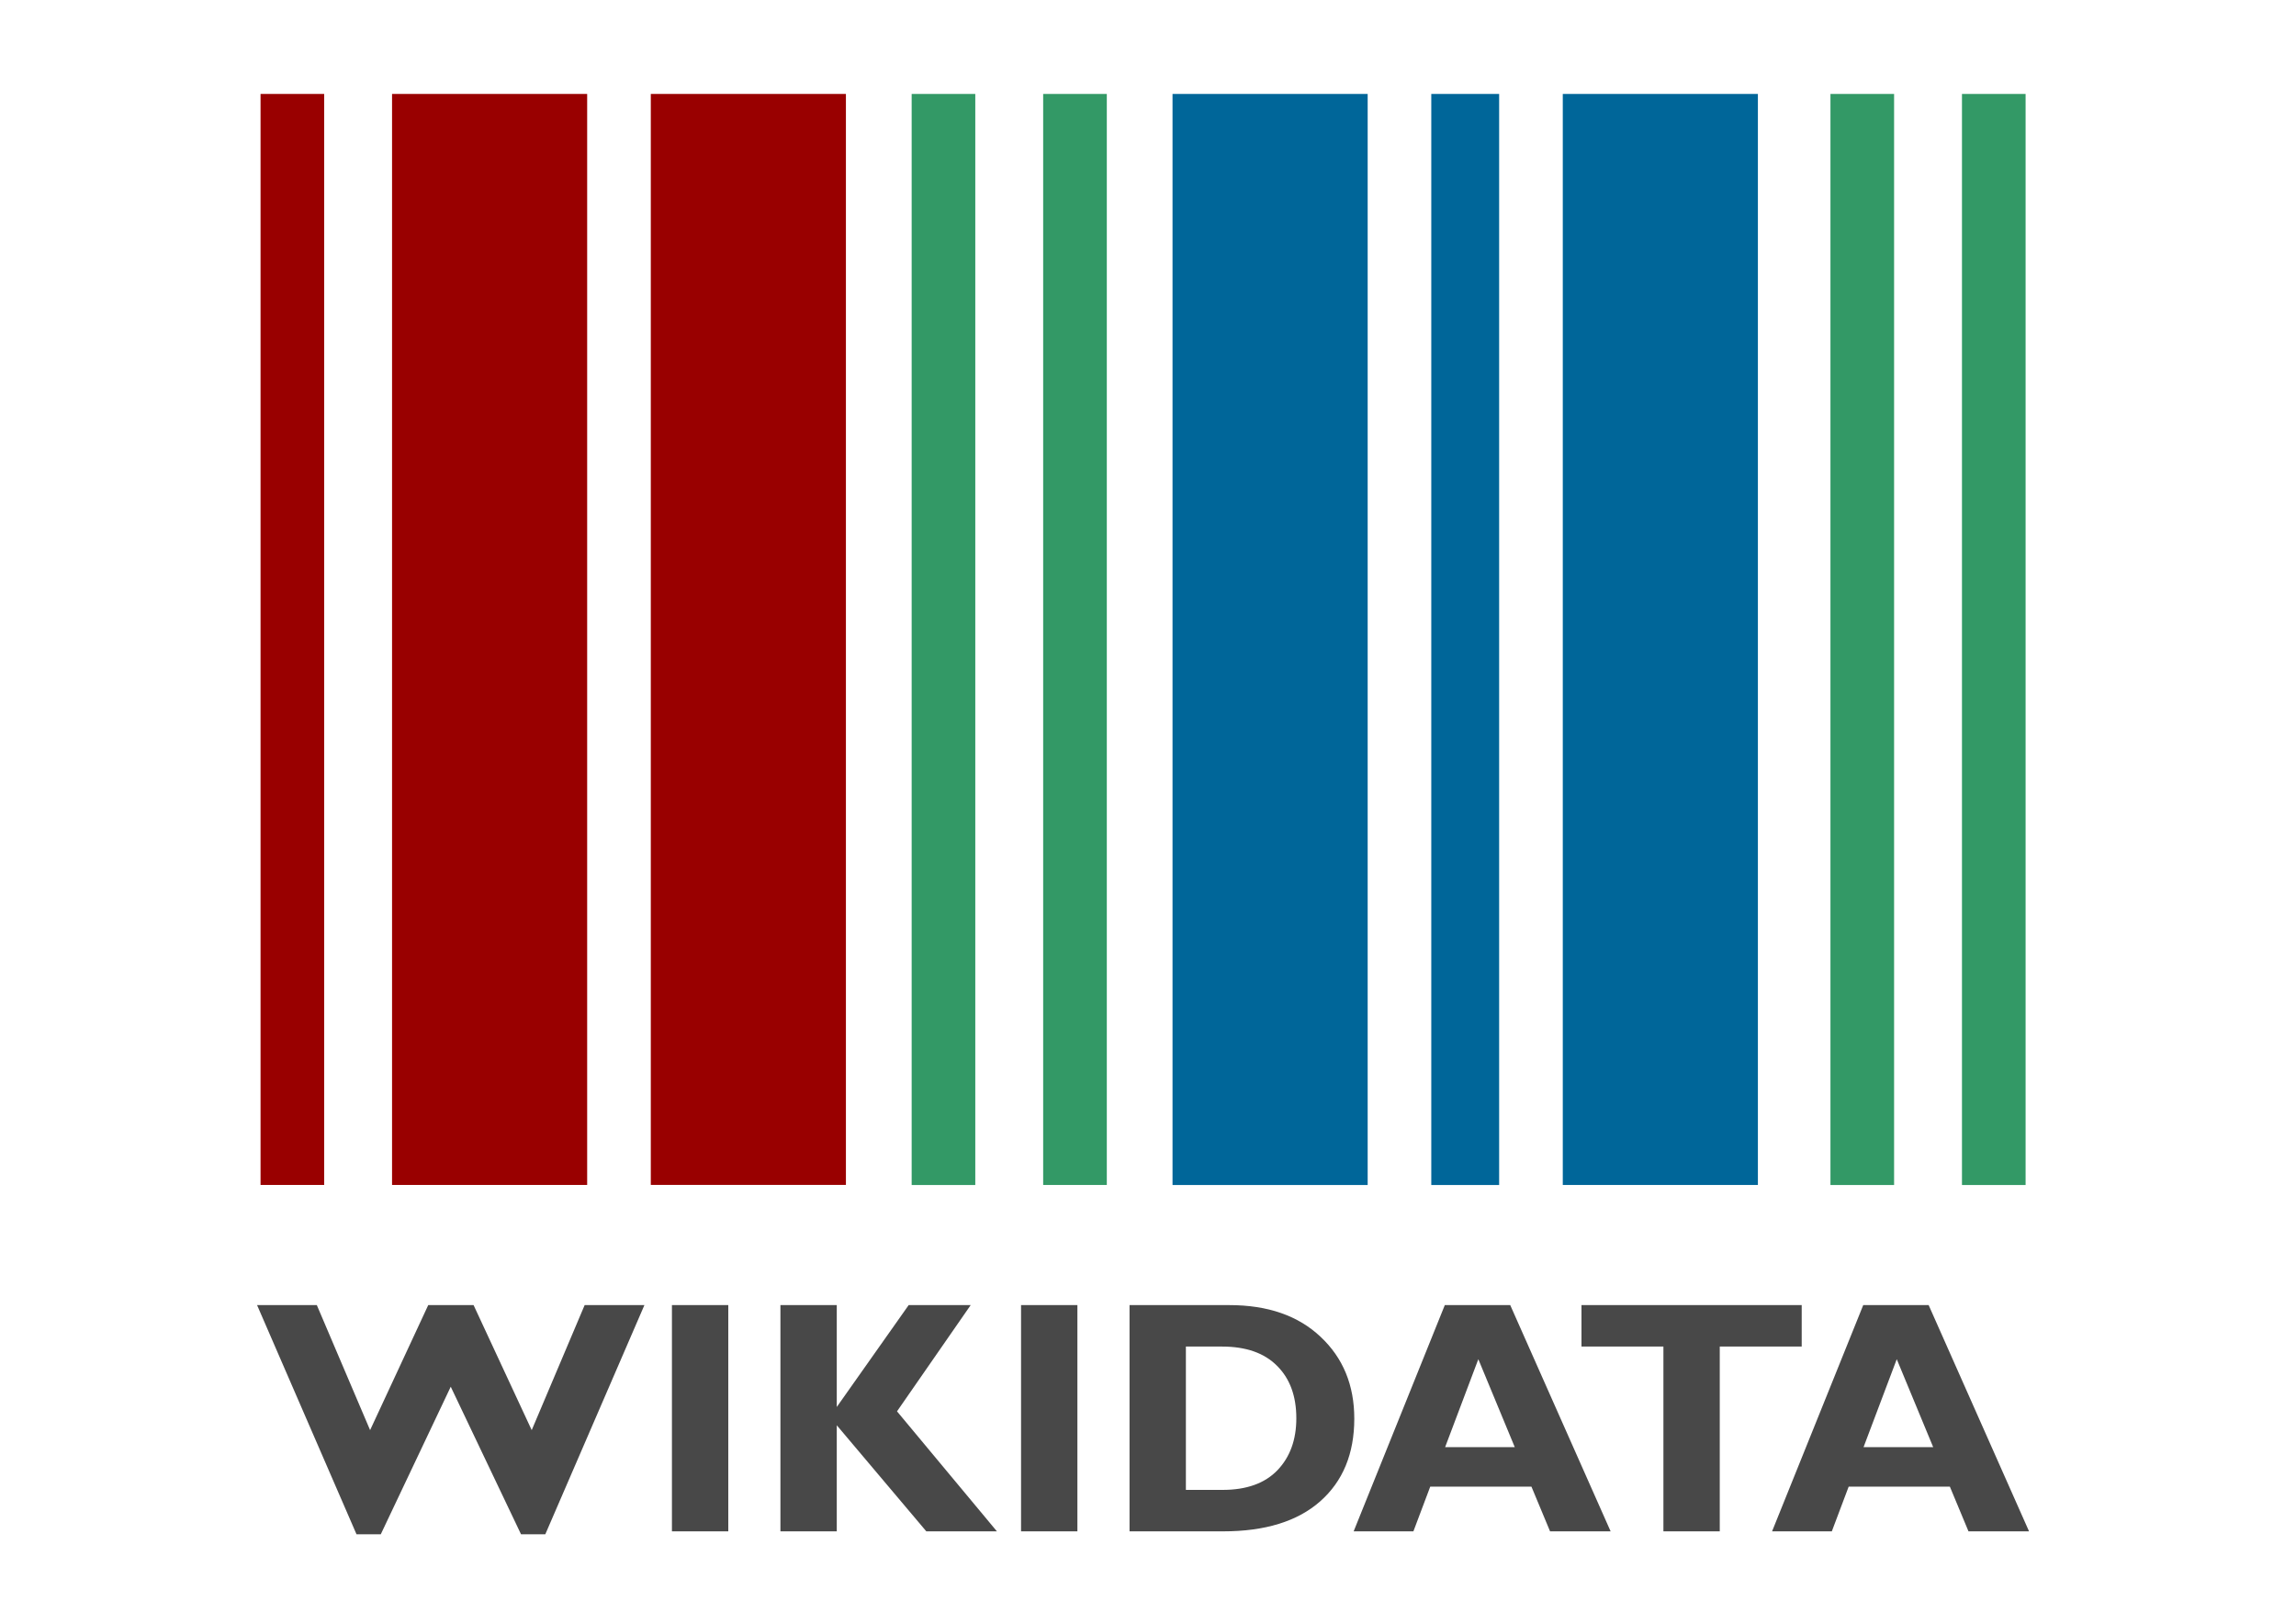
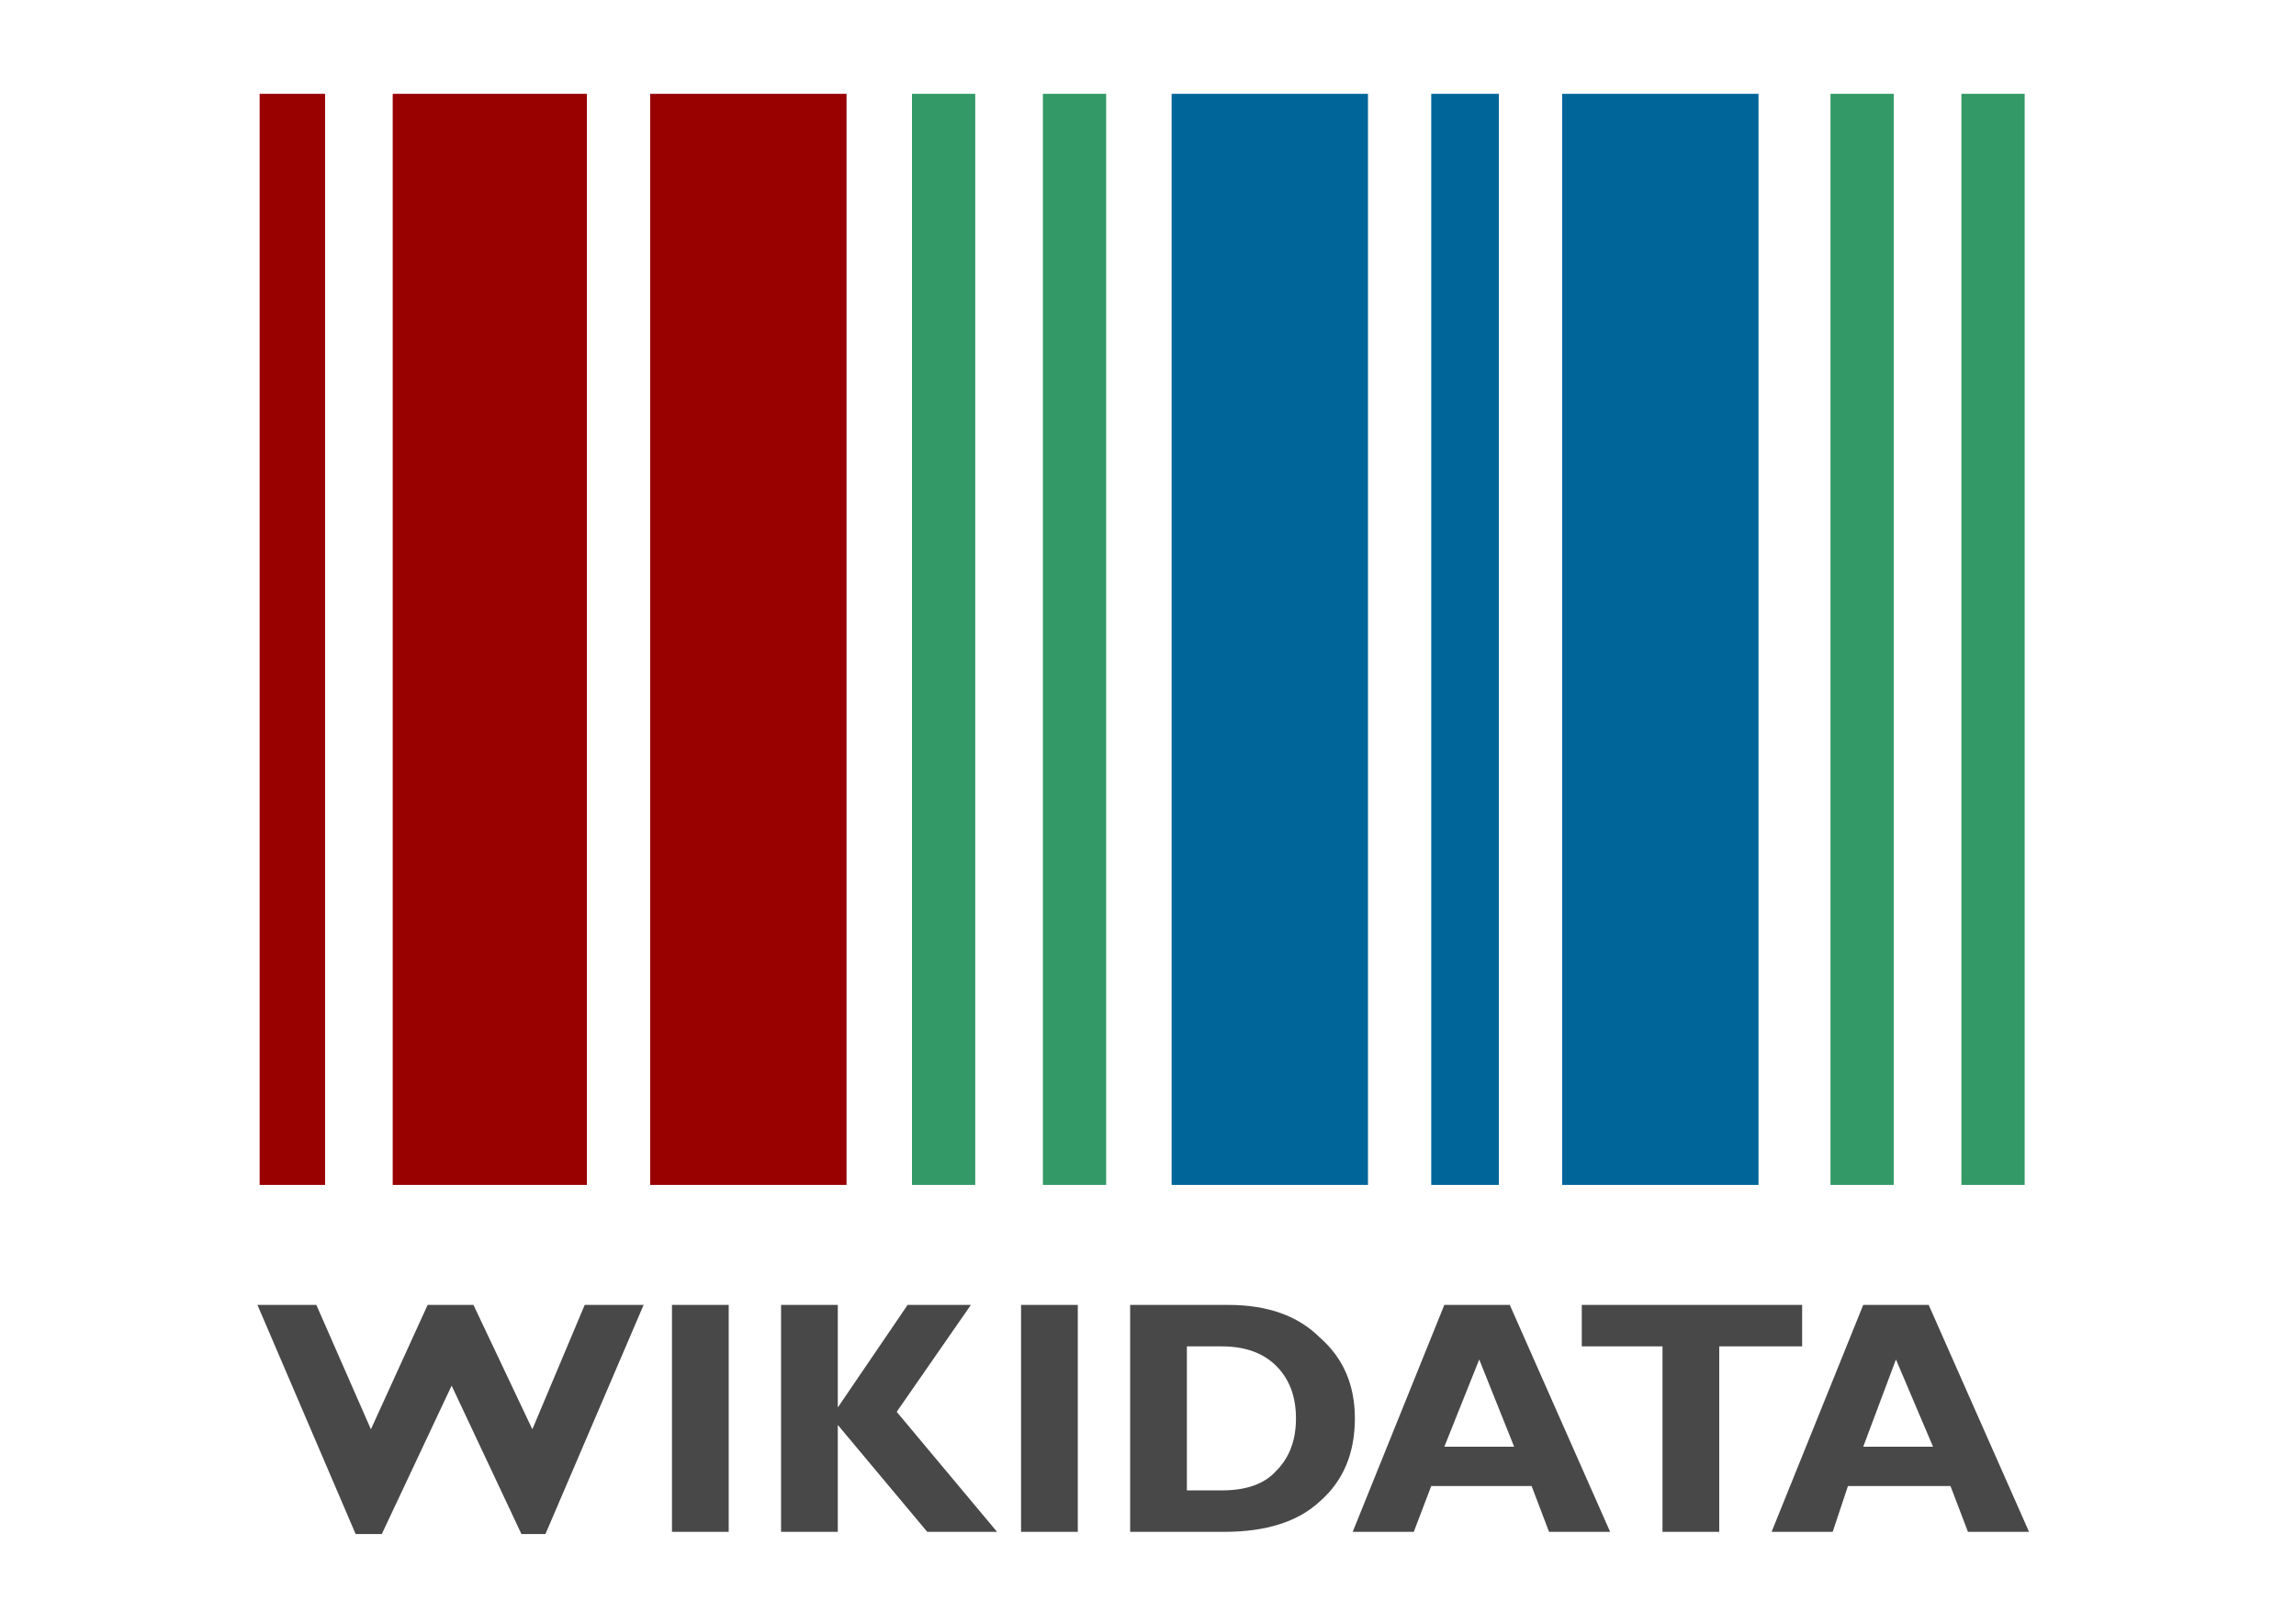
- <svg xmlns="http://www.w3.org/2000/svg" version="1.2" width="1052.36" height="744.09">
-   <path d="m 119.421,543.017 h 29.163 V 43.052 H 119.421 V 543.017 z m 60.273,0 h 89.429 V 43.052 H 179.693 V 543.017 z M 298.291,43.052 V 542.999 h 89.429 V 43.052 h -89.429 z" style="fill:#990000" />
-   <path d="m 838.979,543.052 h 29.169 V 43.052 H 838.979 V 543.052 z M 899.258,43.052 V 543.052 h 29.163 V 43.052 H 899.258 z M 417.854,543.052 h 29.163 V 43.052 H 417.854 V 543.052 z M 478.132,43.052 V 543.035 h 29.169 V 43.052 h -29.169 z" style="fill:#339966" />
-   <path d="m 537.422,543.052 h 89.441 V 43.052 h -89.441 V 543.052 z m 118.598,0 h 31.104 V 43.052 H 656.021 V 543.052 z M 716.293,43.052 V 543.035 h 89.429 V 43.052 H 716.293 z" style="fill:#006699" />
-   <path d="m 883.989,598.088 46.016,103.684 -27.758,0 -8.535,-20.484 -46.387,0 -7.719,20.484 -27.387,0 41.785,-103.684 29.984,0 m 2.078,65.09 -16.699,-40.301 -15.215,40.301 31.914,0 m -60.266,-65.09 0,19 -37.555,0 0,84.684 -25.828,0 0,-84.684 -37.555,0 0,-19 100.938,0 m -133.594,0 46.016,103.684 -27.758,0 -8.535,-20.484 -46.387,0 -7.719,20.484 -27.387,0 41.785,-103.684 29.984,0 m 2.078,65.09 -16.699,-40.301 -15.215,40.301 31.914,0 m -176.566,-65.09 45.719,0 c 17.664,10e-5 31.617,4.849 41.859,14.547 10.292,9.649 15.437,22.142 15.438,37.48 -1.1e-4,16.081 -5.22,28.723 -15.66,37.926 -10.391,9.154 -25.234,13.73 -44.531,13.73 l -42.824,0 0,-103.684 m 25.828,19 0,65.684 16.848,0 c 10.935,2e-5 19.297,-2.993 25.086,-8.98 5.789,-6.036 8.684,-13.978 8.684,-23.824 -9e-5,-10.193 -2.944,-18.208 -8.832,-24.047 -5.839,-5.888 -14.25,-8.832 -25.234,-8.832 l -16.551,0 m -49.727,-19 0,103.684 -25.828,0 0,-103.684 25.828,0 m -48.91,0 -33.77,48.688 45.793,54.996 -32.359,0 -41.043,-48.613 0,48.613 -25.828,0 0,-103.684 25.828,0 0,46.684 32.953,-46.684 28.426,0 m -111.105,0 0,103.684 -25.828,0 0,-103.684 25.828,0 m -127.211,37.406 -32.062,67.613 -11.133,0 -45.57,-105.02 27.387,0 24.418,57.297 26.645,-57.297 20.781,0 26.645,57.297 24.27,-57.297 27.387,0 -45.422,105.02 -11.133,0 -32.211,-67.613" style="fill:#484848;fill-opacity:1;stroke:none;font-family:Gill Sans MT" />
+ <svg xmlns="http://www.w3.org/2000/svg" width="1052.36" height="744.09">
+   <path d="M119 543h30V43h-30zm61 0h89V43h-89zM298 43v500h90V43z" fill="#900" />
+   <path d="M839 543h29V43h-29zm60-500v500h29V43zM418 543h29V43h-29zm60-500v500h29V43z" fill="#396" />
+   <path d="M537 543h90V43h-90zm119 0h31V43h-31zm60-500v500h90V43z" fill="#069" />
+   <path d="m884 598 46 104h-28l-8-21h-47l-7 21h-28l42-104zm2 65-17-40-15 40zm-60-65v19h-38v85h-26v-85h-37v-19zm-134 0 46 104h-28l-8-21h-46l-8 21h-28l42-104zm2 65-16-40-16 40zm-176-65h45q27 0 42 15 16 14 16 37 0 24-16 38-15 14-44 14h-43zm26 19v66h16q17 0 25-9 9-9 9-24t-9-24-25-9zm-50-19v104h-26V598zm-49 0-34 49 46 55h-32l-41-49v49h-26V598h26v47l32-47zm-111 0v104h-26V598zm-127 37-32 68h-12l-45-105h27l25 57 26-57h21l27 57 24-57h27l-45 105h-11z" fill="#484848" />
</svg>
